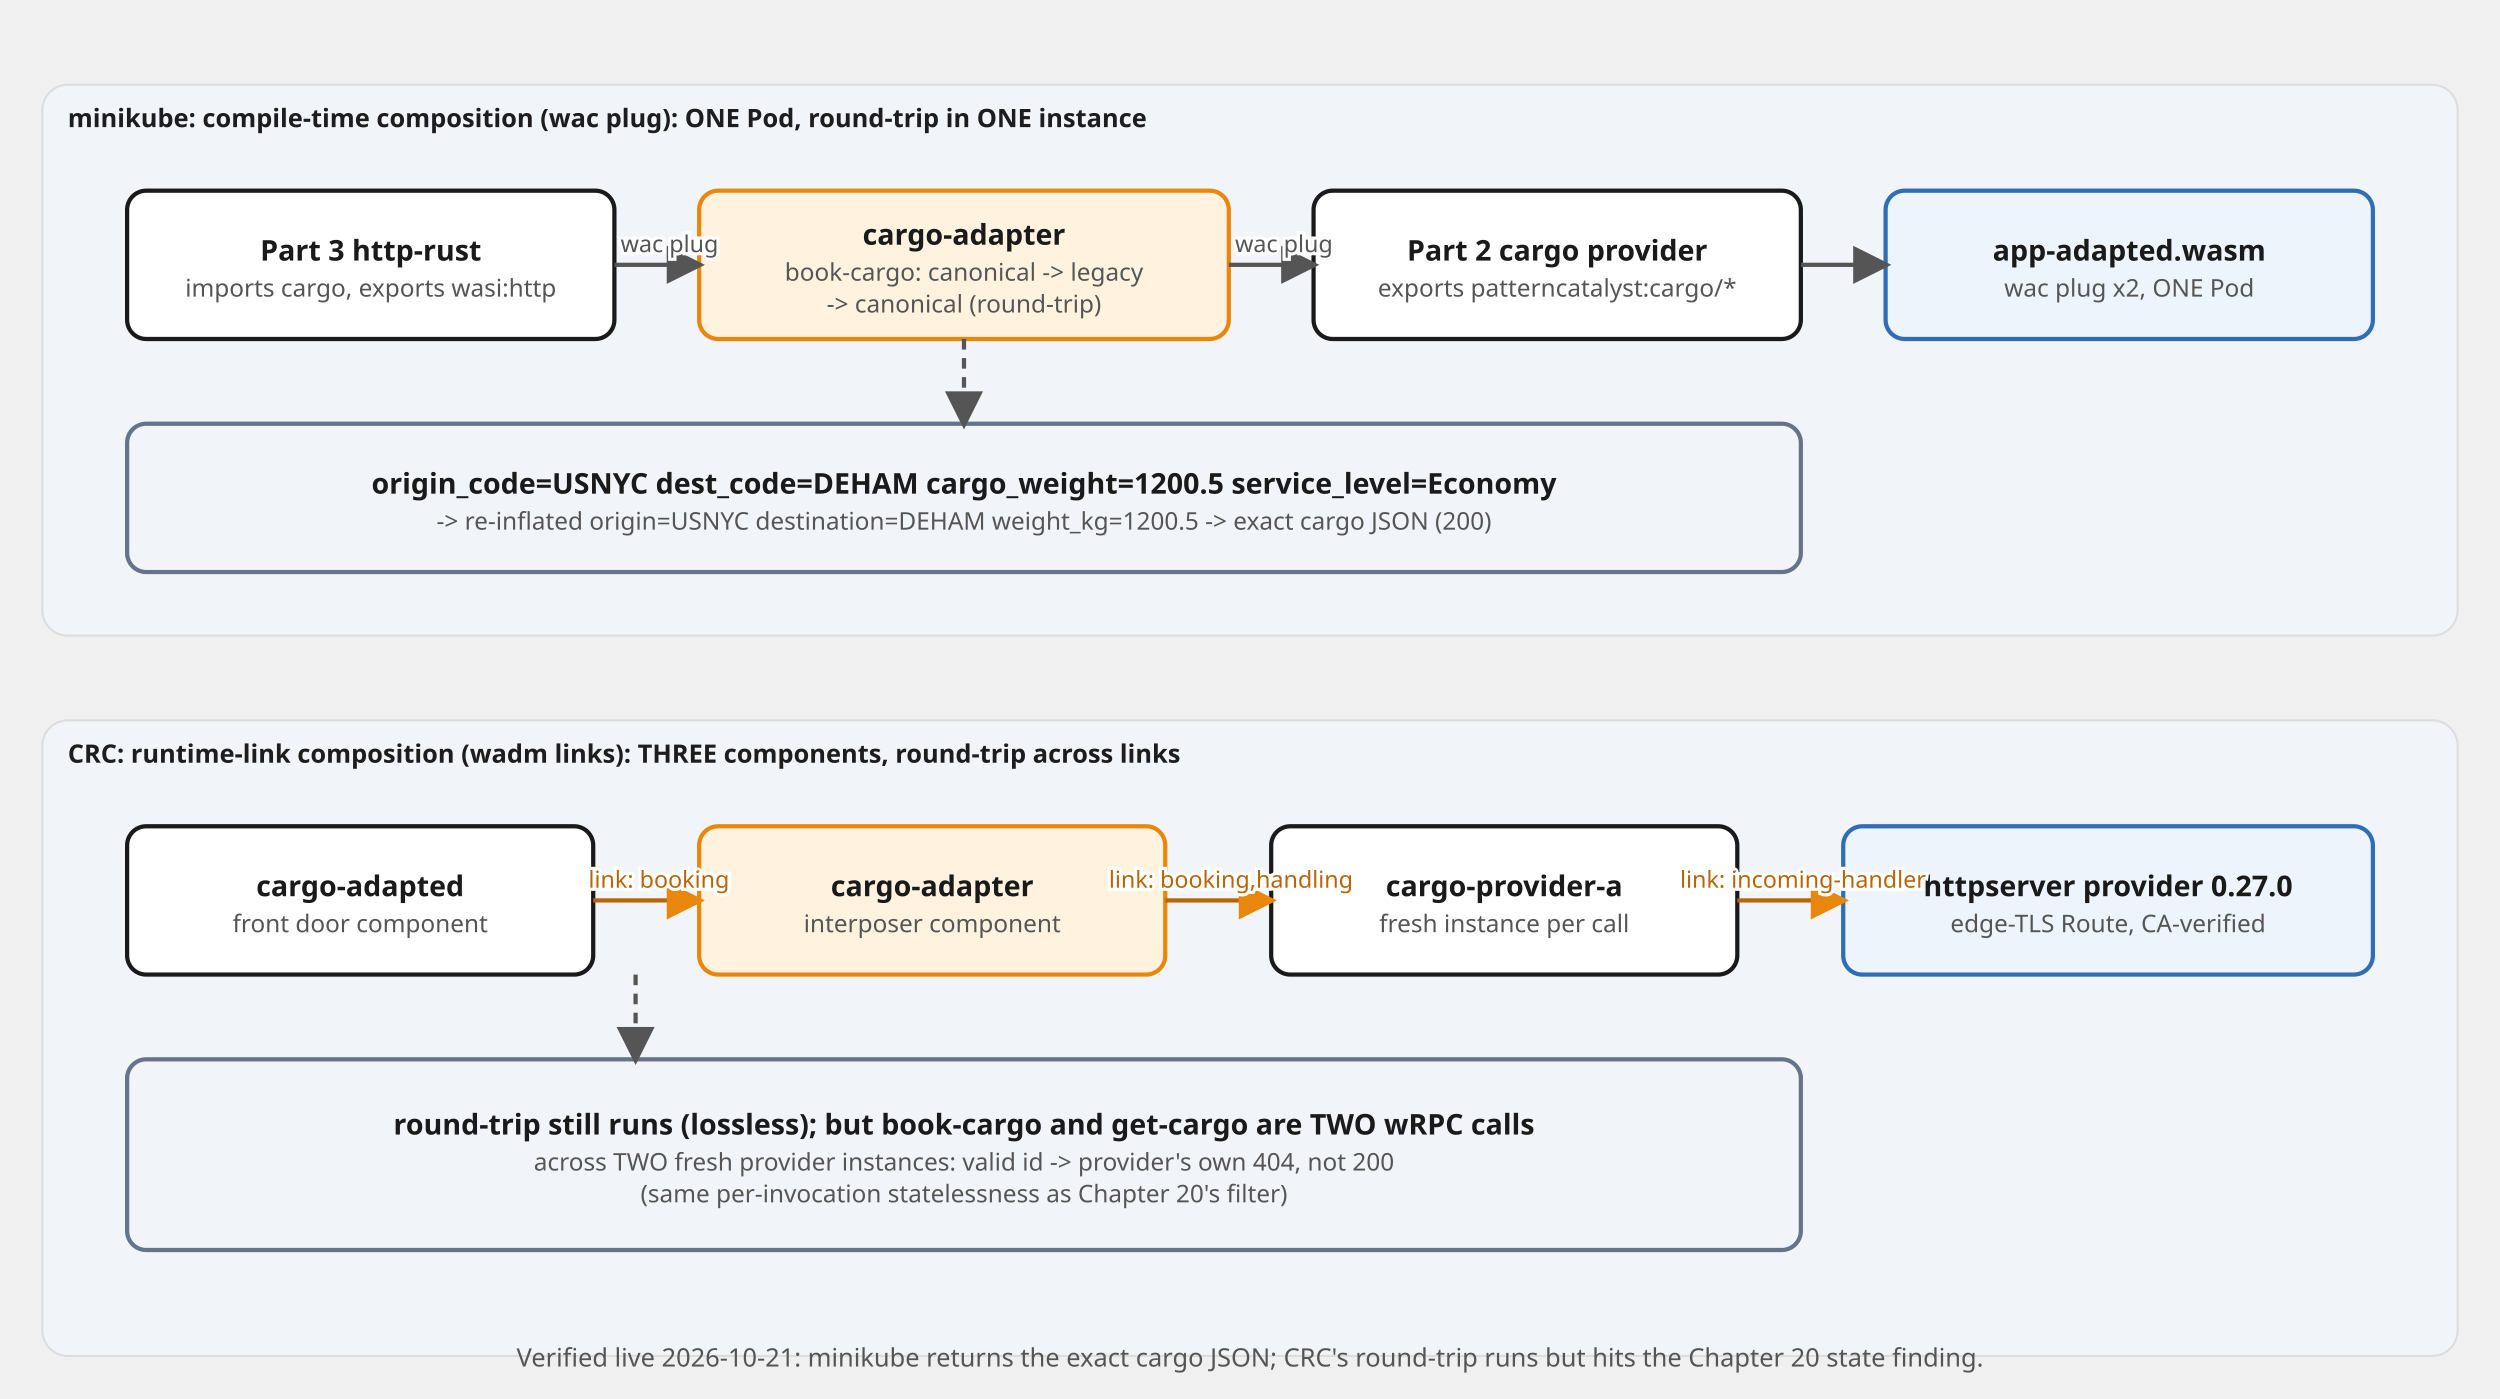
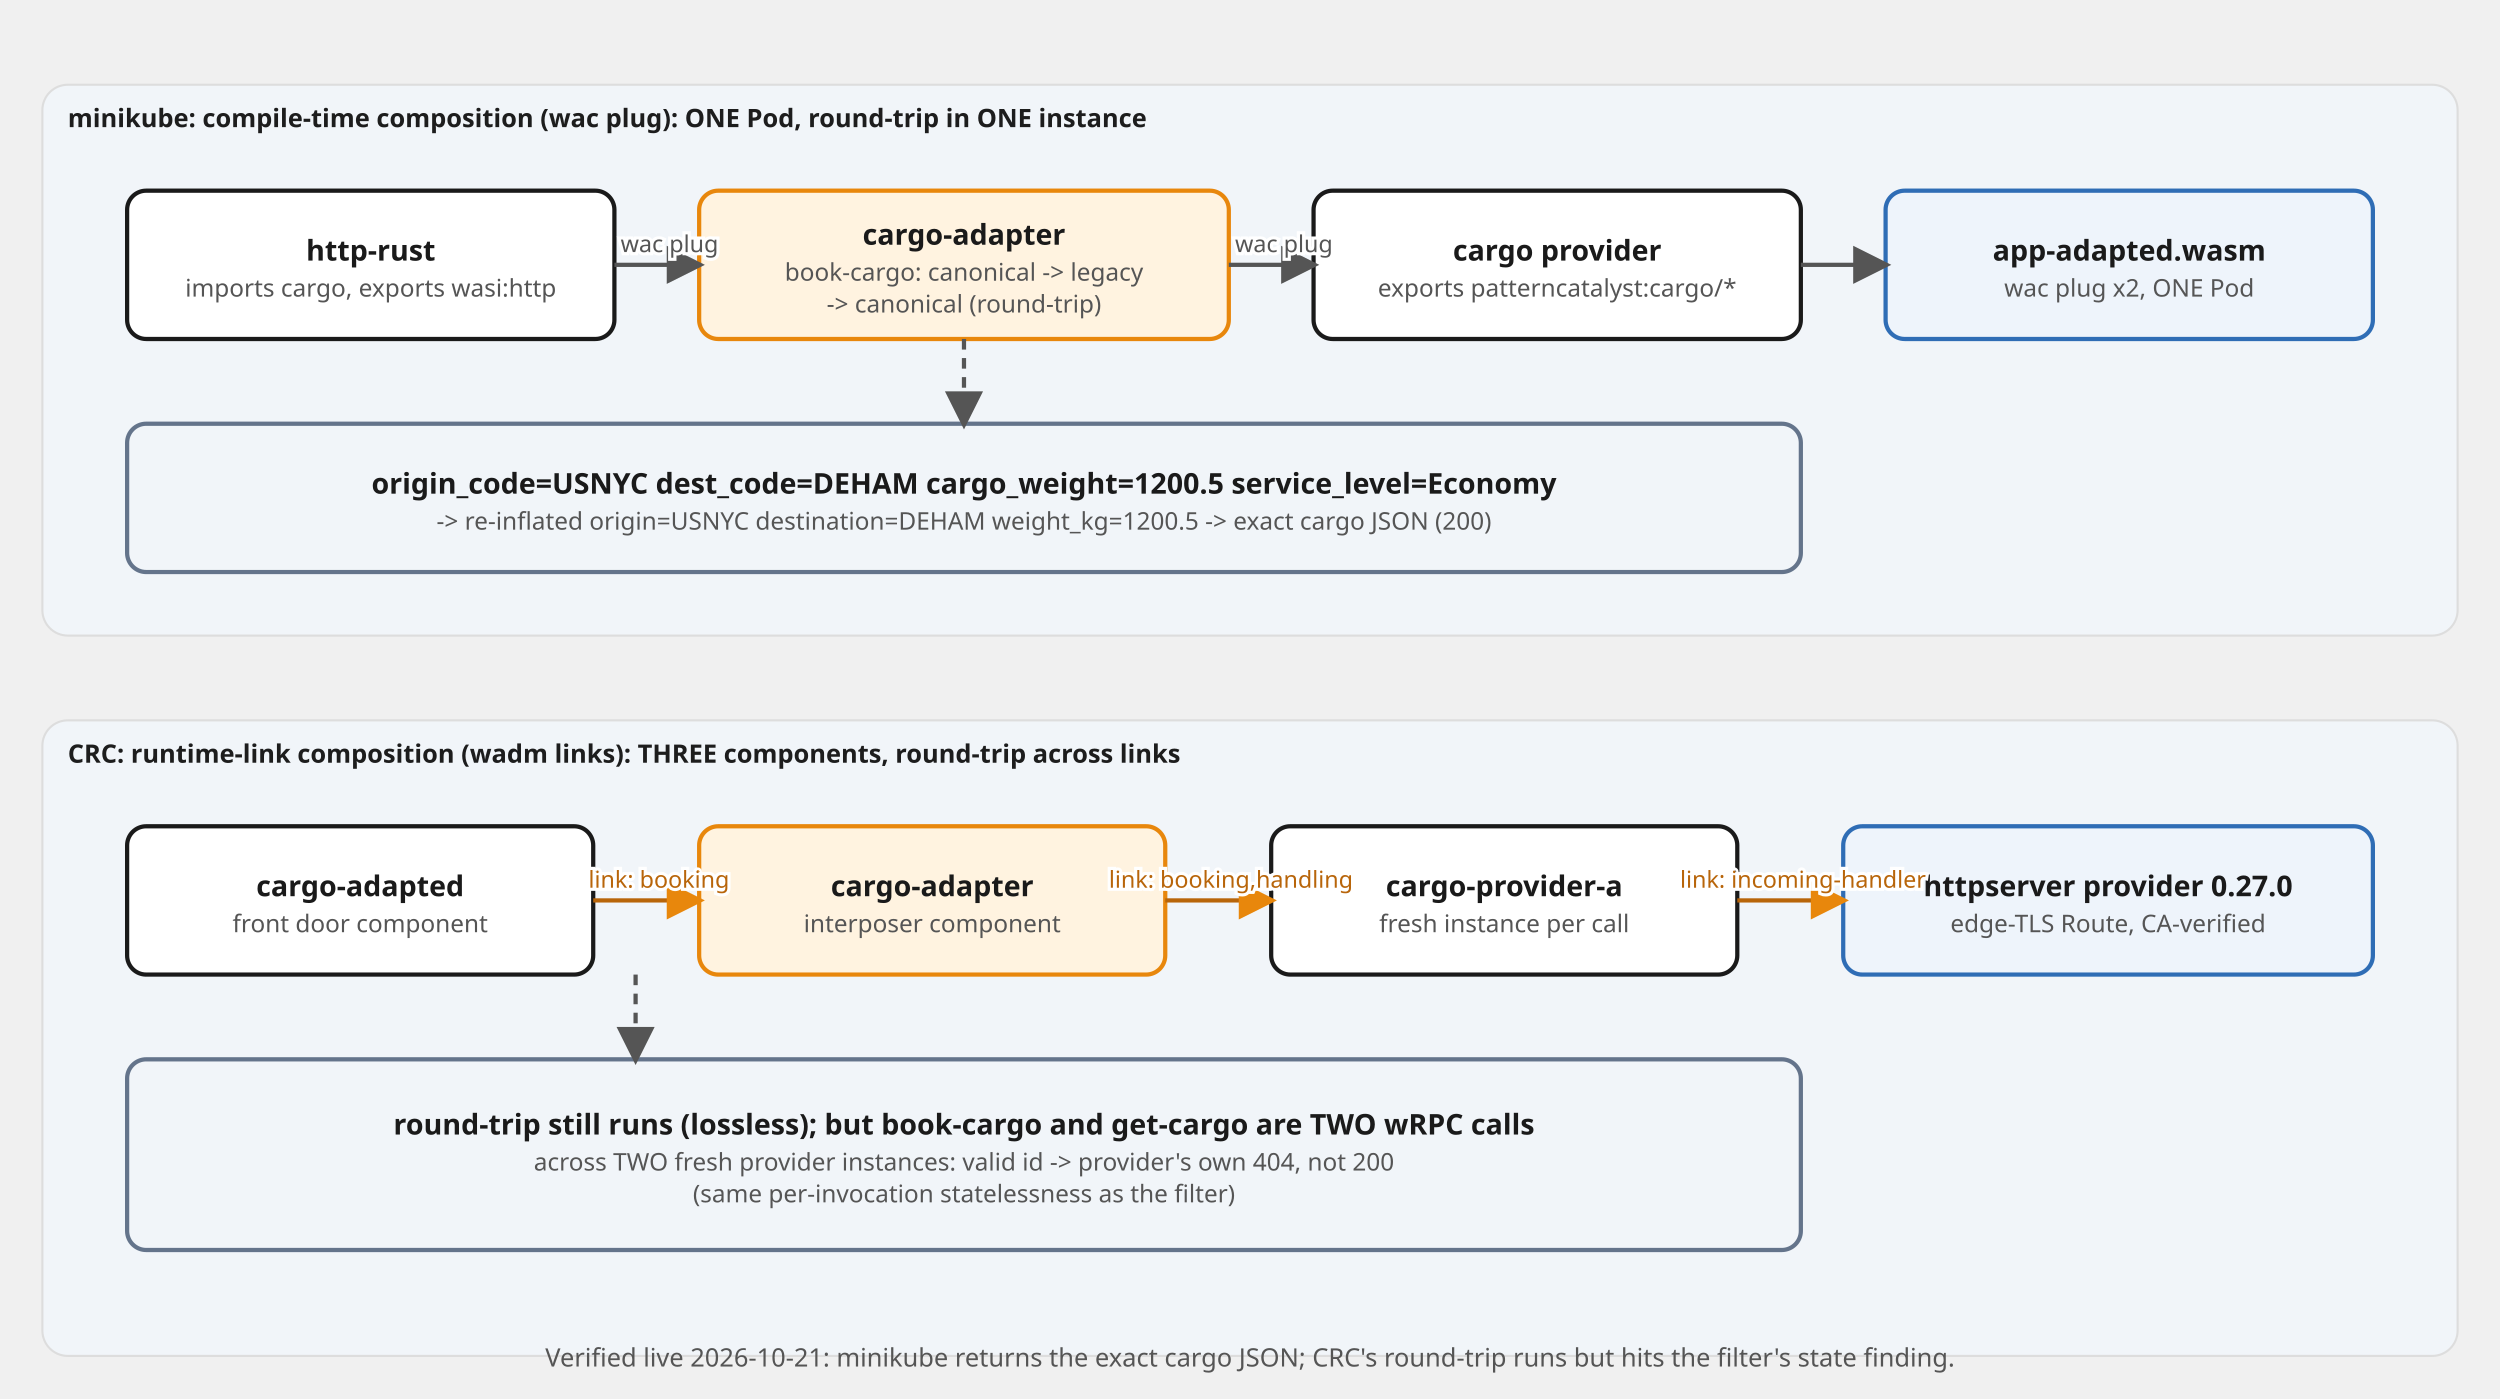
<svg xmlns="http://www.w3.org/2000/svg" viewBox="0 0 1180 660" font-family="'Red Hat Text', system-ui, sans-serif" role="img">
  <defs>
    <marker id="a" viewBox="0 0 10 10" refX="8.5" refY="5" markerWidth="9" markerHeight="9" orient="auto-start-reverse">
      <path d="M0,0 L10,5 L0,10 z" fill="#555" />
    </marker>
    <marker id="am" viewBox="0 0 10 10" refX="8.5" refY="5" markerWidth="9" markerHeight="9" orient="auto-start-reverse">
      <path d="M0,0 L10,5 L0,10 z" fill="#e8870c" />
    </marker>
  </defs>
  <rect x="20" y="40" width="1140" height="260" rx="12" fill="#f1f5f9" stroke="#ddd" />
  <text x="32" y="60" font-size="12" font-weight="700" fill="#1d1d1d">minikube: compile-time composition (wac plug): ONE Pod, round-trip in ONE instance</text>
  <rect x="20" y="340" width="1140" height="300" rx="12" fill="#f1f5f9" stroke="#ddd" />
  <text x="32" y="360" font-size="12" font-weight="700" fill="#1d1d1d">CRC: runtime-link composition (wadm links): THREE components, round-trip across links</text>
  <rect x="60" y="90" width="230" height="70" rx="9" fill="#ffffff" stroke="#1a1a1a" stroke-width="2" />
-   <text x="175.0" y="123.0" font-size="13.5" font-weight="700" fill="#1a1a1a" text-anchor="middle">Part 3 http-rust</text>
+   <text x="175.0" y="123.0" font-size="13.5" font-weight="700" fill="#1a1a1a" text-anchor="middle">http-rust</text>
  <text x="175.0" y="140.0" font-size="11.5" fill="#555555" text-anchor="middle">imports cargo, exports wasi:http</text>
  <rect x="330" y="90" width="250" height="70" rx="9" fill="#fff3e0" stroke="#e8870c" stroke-width="2" />
  <text x="455.0" y="115.5" font-size="13.5" font-weight="700" fill="#1a1a1a" text-anchor="middle">cargo-adapter</text>
  <text x="455.0" y="132.5" font-size="11.5" fill="#555555" text-anchor="middle">book-cargo: canonical -&gt; legacy</text>
  <text x="455.0" y="147.5" font-size="11.5" fill="#555555" text-anchor="middle">-&gt; canonical (round-trip)</text>
  <rect x="620" y="90" width="230" height="70" rx="9" fill="#ffffff" stroke="#1a1a1a" stroke-width="2" />
-   <text x="735.0" y="123.0" font-size="13.5" font-weight="700" fill="#1a1a1a" text-anchor="middle">Part 2 cargo provider</text>
+   <text x="735.0" y="123.0" font-size="13.5" font-weight="700" fill="#1a1a1a" text-anchor="middle">cargo provider</text>
  <text x="735.0" y="140.0" font-size="11.5" fill="#555555" text-anchor="middle">exports patterncatalyst:cargo/*</text>
  <rect x="890" y="90" width="230" height="70" rx="9" fill="#eef4fb" stroke="#2f6db5" stroke-width="2" />
  <text x="1005.0" y="123.0" font-size="13.5" font-weight="700" fill="#1a1a1a" text-anchor="middle">app-adapted.wasm</text>
  <text x="1005.0" y="140.0" font-size="11.5" fill="#555555" text-anchor="middle">wac plug x2, ONE Pod</text>
  <rect x="60" y="200" width="790" height="70" rx="9" fill="#f1f5f9" stroke="#64748b" stroke-width="2" />
  <text x="455.0" y="233.0" font-size="13.5" font-weight="700" fill="#1a1a1a" text-anchor="middle">origin_code=USNYC dest_code=DEHAM cargo_weight=1200.5 service_level=Economy</text>
  <text x="455.0" y="250.0" font-size="11.5" fill="#555555" text-anchor="middle">-&gt; re-inflated origin=USNYC destination=DEHAM weight_kg=1200.5 -&gt; exact cargo JSON (200)</text>
  <rect x="60" y="390" width="220" height="70" rx="9" fill="#ffffff" stroke="#1a1a1a" stroke-width="2" />
  <text x="170.0" y="423.0" font-size="13.5" font-weight="700" fill="#1a1a1a" text-anchor="middle">cargo-adapted</text>
  <text x="170.0" y="440.0" font-size="11.5" fill="#555555" text-anchor="middle">front door component</text>
  <rect x="330" y="390" width="220" height="70" rx="9" fill="#fff3e0" stroke="#e8870c" stroke-width="2" />
  <text x="440.0" y="423.0" font-size="13.5" font-weight="700" fill="#1a1a1a" text-anchor="middle">cargo-adapter</text>
  <text x="440.0" y="440.0" font-size="11.5" fill="#555555" text-anchor="middle">interposer component</text>
  <rect x="600" y="390" width="220" height="70" rx="9" fill="#ffffff" stroke="#1a1a1a" stroke-width="2" />
  <text x="710.0" y="423.0" font-size="13.5" font-weight="700" fill="#1a1a1a" text-anchor="middle">cargo-provider-a</text>
  <text x="710.0" y="440.0" font-size="11.5" fill="#555555" text-anchor="middle">fresh instance per call</text>
  <rect x="870" y="390" width="250" height="70" rx="9" fill="#eef4fb" stroke="#2f6db5" stroke-width="2" />
  <text x="995.0" y="423.0" font-size="13.5" font-weight="700" fill="#1a1a1a" text-anchor="middle">httpserver provider 0.27.0</text>
  <text x="995.0" y="440.0" font-size="11.5" fill="#555555" text-anchor="middle">edge-TLS Route, CA-verified</text>
  <rect x="60" y="500" width="790" height="90" rx="9" fill="#f1f5f9" stroke="#64748b" stroke-width="2" />
  <text x="455.0" y="535.5" font-size="13.5" font-weight="700" fill="#1a1a1a" text-anchor="middle">round-trip still runs (lossless); but book-cargo and get-cargo are TWO wRPC calls</text>
  <text x="455.0" y="552.5" font-size="11.5" fill="#555555" text-anchor="middle">across TWO fresh provider instances: valid id -&gt; provider's own 404, not 200</text>
-   <text x="455.0" y="567.5" font-size="11.5" fill="#555555" text-anchor="middle">(same per-invocation statelessness as Chapter 20's filter)</text>
+   <text x="455.0" y="567.5" font-size="11.5" fill="#555555" text-anchor="middle">(same per-invocation statelessness as the filter)</text>
  <path d="M290,125 L330,125" fill="none" stroke="#555" stroke-width="2" marker-end="url(#a)" />
  <text x="316.0" y="119.0" font-size="11" fill="#ffffff" stroke="#ffffff" stroke-width="3" paint-order="stroke" text-anchor="middle">wac plug</text>
  <text x="316.0" y="119.0" font-size="11" fill="#555" text-anchor="middle">wac plug</text>
  <path d="M580,125 L620,125" fill="none" stroke="#555" stroke-width="2" marker-end="url(#a)" />
  <text x="606.0" y="119.0" font-size="11" fill="#ffffff" stroke="#ffffff" stroke-width="3" paint-order="stroke" text-anchor="middle">wac plug</text>
  <text x="606.0" y="119.0" font-size="11" fill="#555" text-anchor="middle">wac plug</text>
  <path d="M850,125 L890,125" fill="none" stroke="#555" stroke-width="2" marker-end="url(#a)" />
  <path d="M455,160 L455,200" fill="none" stroke="#555" stroke-width="2" stroke-dasharray="5 4" marker-end="url(#a)" />
  <path d="M280,425 L330,425" fill="none" stroke="#b8650a" stroke-width="2" marker-end="url(#am)" />
  <text x="311.0" y="419.0" font-size="11" fill="#ffffff" stroke="#ffffff" stroke-width="3" paint-order="stroke" text-anchor="middle">link: booking</text>
  <text x="311.0" y="419.0" font-size="11" fill="#b8650a" text-anchor="middle">link: booking</text>
  <path d="M550,425 L600,425" fill="none" stroke="#b8650a" stroke-width="2" marker-end="url(#am)" />
  <text x="581.0" y="419.0" font-size="11" fill="#ffffff" stroke="#ffffff" stroke-width="3" paint-order="stroke" text-anchor="middle">link: booking,handling</text>
  <text x="581.0" y="419.0" font-size="11" fill="#b8650a" text-anchor="middle">link: booking,handling</text>
  <path d="M820,425 L870,425" fill="none" stroke="#b8650a" stroke-width="2" marker-end="url(#am)" />
  <text x="851.0" y="419.0" font-size="11" fill="#ffffff" stroke="#ffffff" stroke-width="3" paint-order="stroke" text-anchor="middle">link: incoming-handler</text>
  <text x="851.0" y="419.0" font-size="11" fill="#b8650a" text-anchor="middle">link: incoming-handler</text>
  <path d="M300,460 L300,500" fill="none" stroke="#555" stroke-width="2" stroke-dasharray="5 4" marker-end="url(#a)" />
-   <text x="590" y="645" font-size="12" fill="#555555" text-anchor="middle">Verified live 2026-10-21: minikube returns the exact cargo JSON; CRC's round-trip runs but hits the Chapter 20 state finding.</text>
+   <text x="590" y="645" font-size="12" fill="#555555" text-anchor="middle">Verified live 2026-10-21: minikube returns the exact cargo JSON; CRC's round-trip runs but hits the filter's state finding.</text>
</svg>
